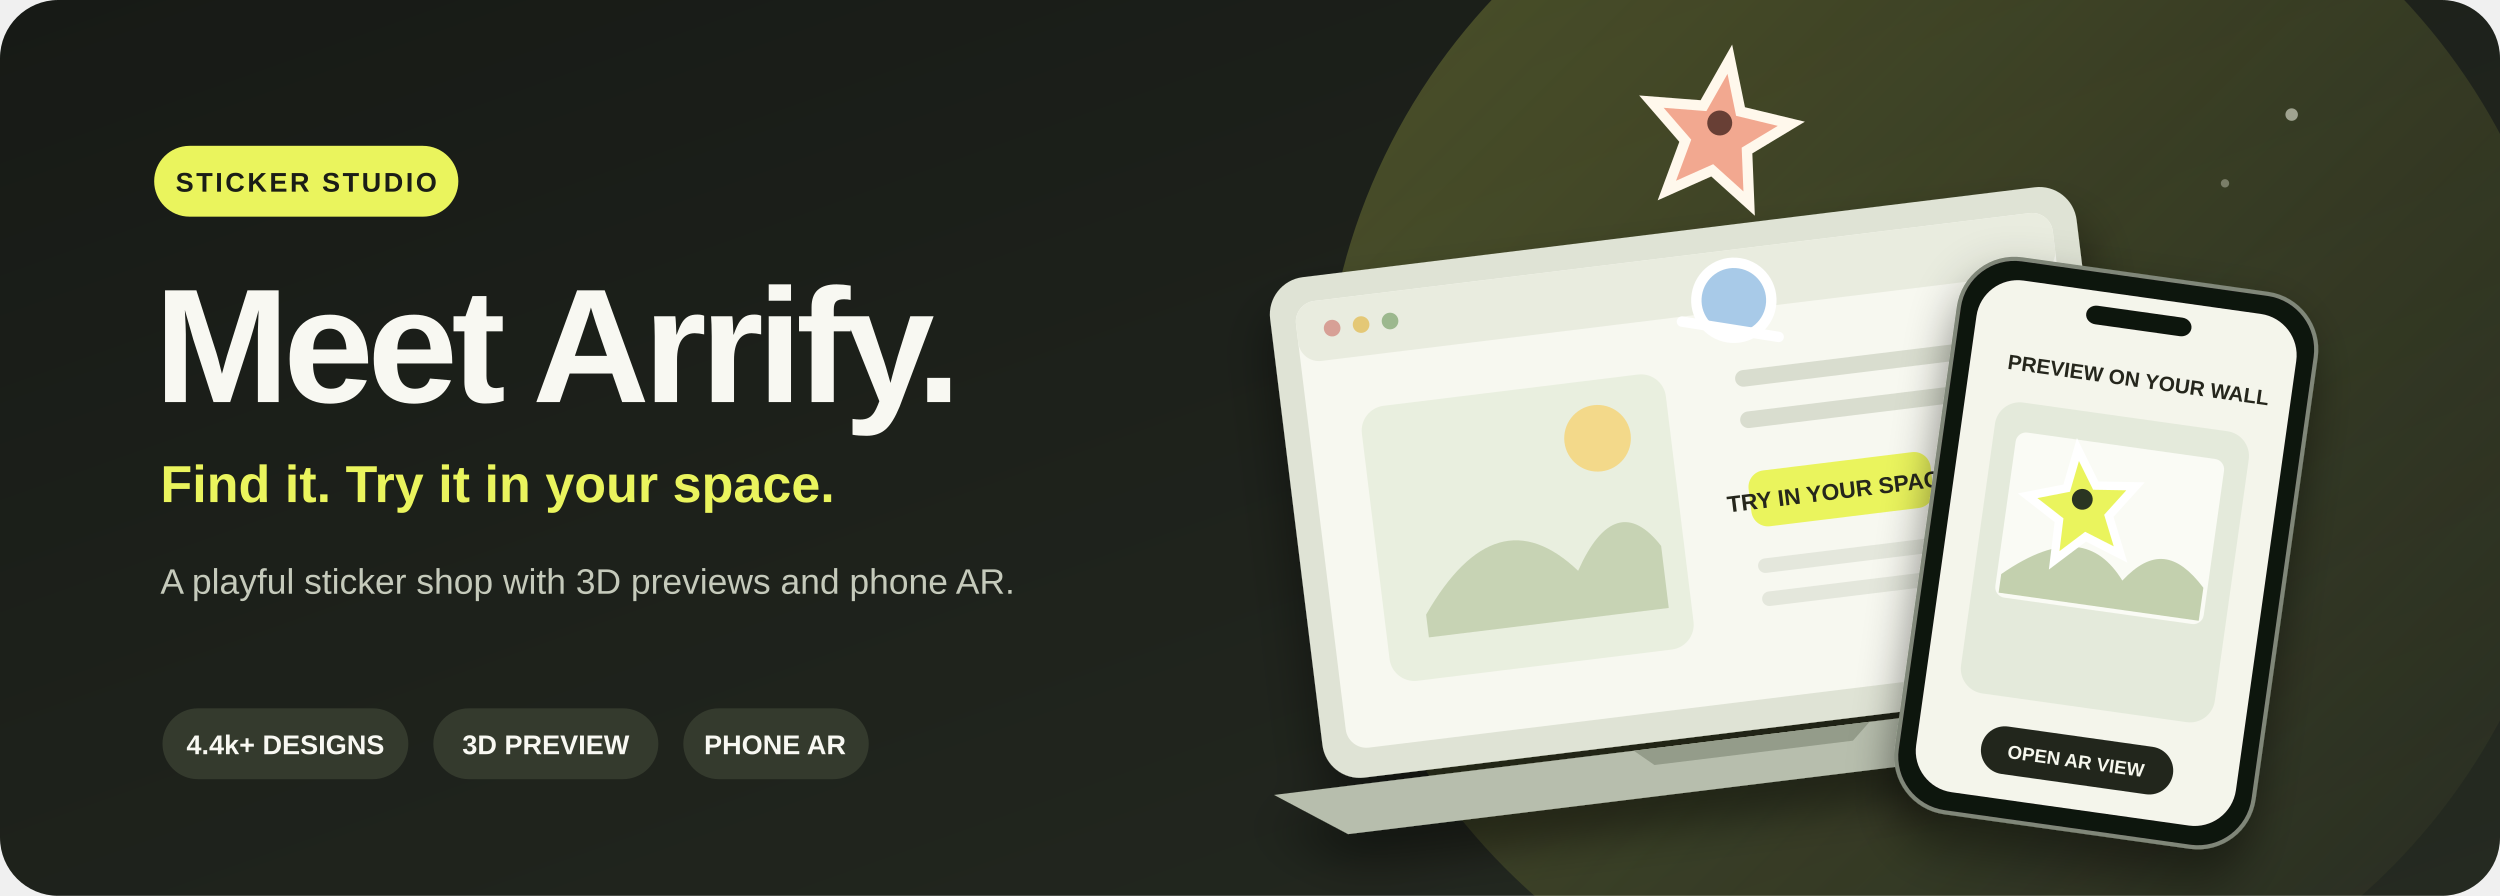
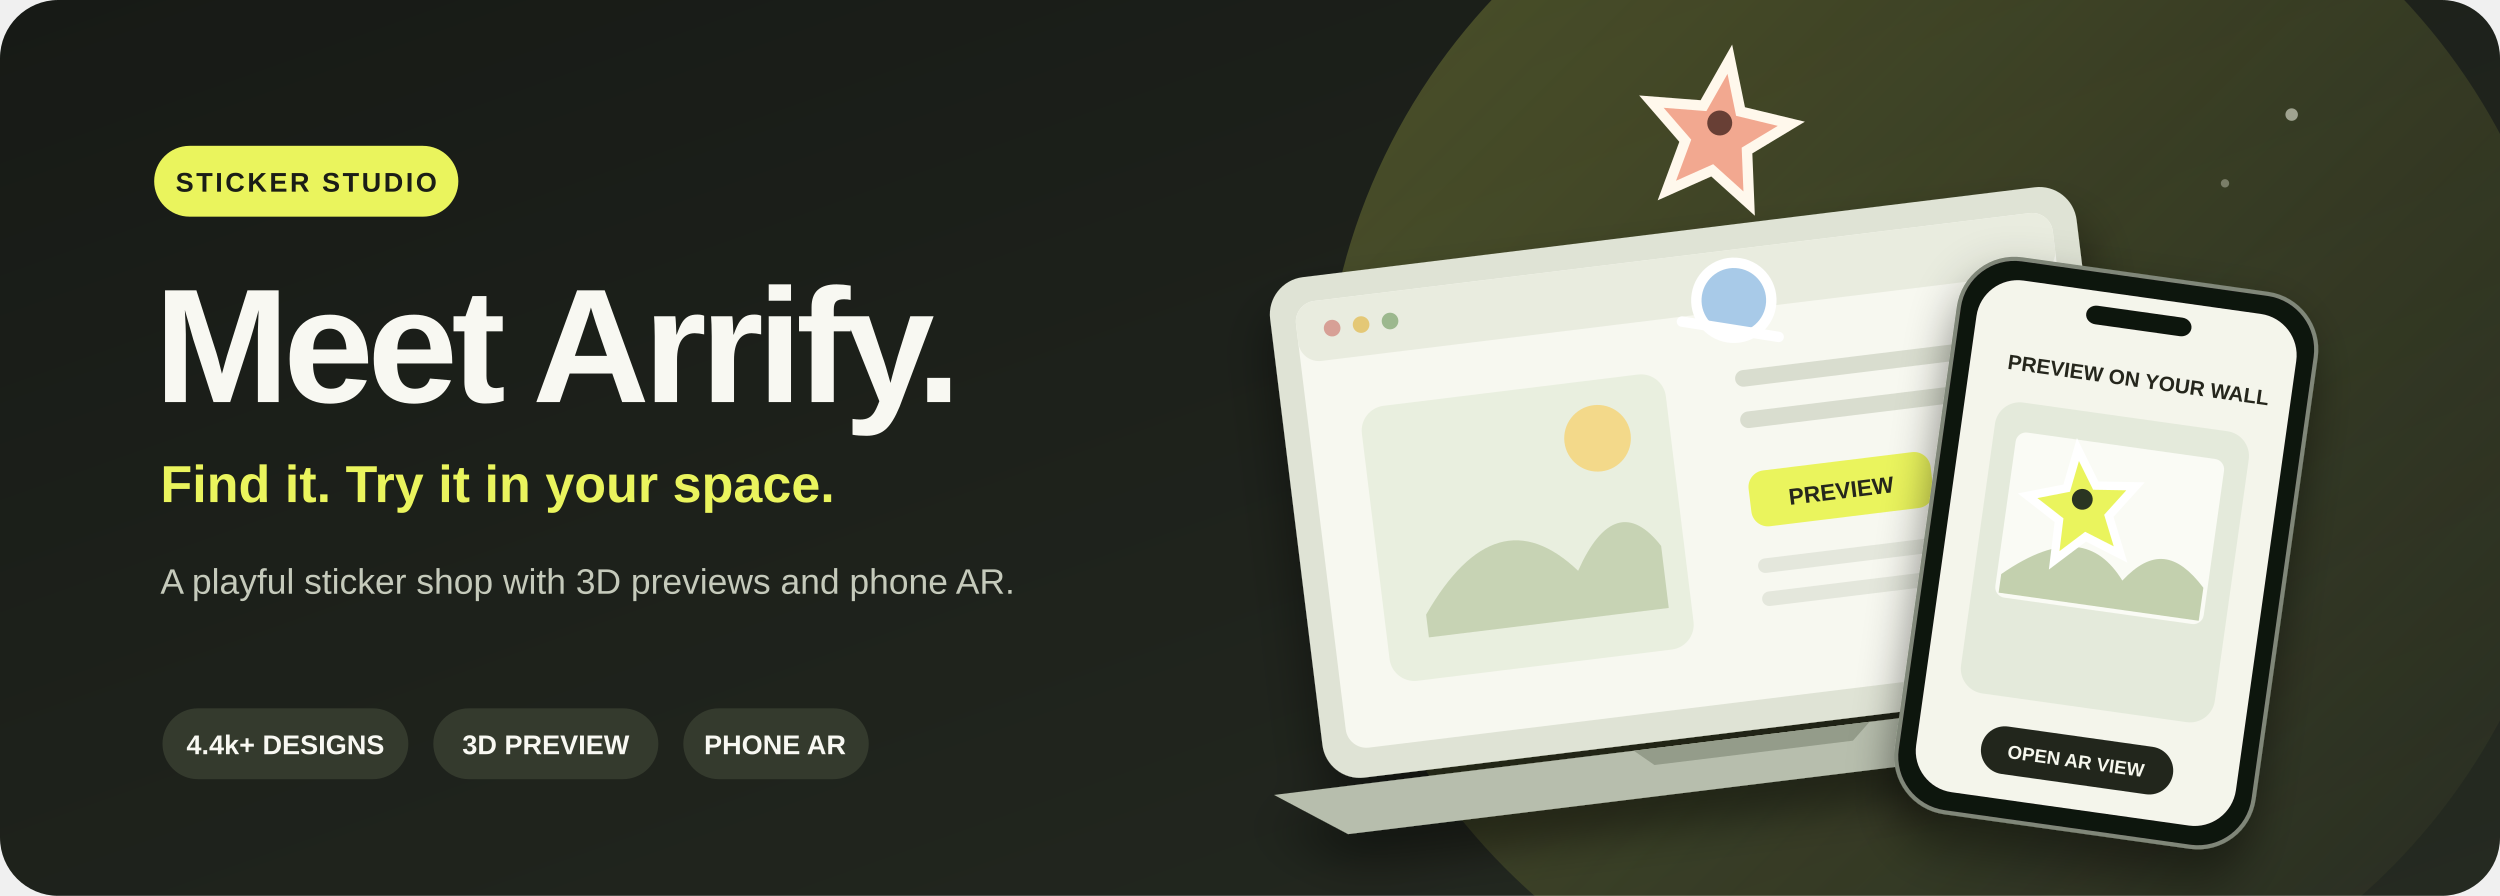
<svg xmlns="http://www.w3.org/2000/svg" width="1200" height="430" viewBox="0 0 1200 430" role="img" aria-labelledby="title description">
  <defs>
    <linearGradient id="bg" x1="0" y1="0" x2="1" y2="1">
      <stop stop-color="#171a16" />
      <stop offset="1" stop-color="#252a21" />
    </linearGradient>
    <linearGradient id="glow" x1="0" y1="0" x2="1" y2="1">
      <stop stop-color="#eaf45d" stop-opacity=".25" />
      <stop offset="1" stop-color="#eaf45d" stop-opacity="0" />
    </linearGradient>
    <filter id="shadow" x="-30%" y="-30%" width="160%" height="180%">
      <feDropShadow dx="0" dy="14" stdDeviation="12" flood-color="#080a08" flood-opacity=".45" />
    </filter>
  </defs>
  <rect width="1200" height="430" rx="28" fill="url(#bg)" />
  <circle cx="935" cy="205" r="300" fill="url(#glow)" />
  <circle cx="1100" cy="55" r="3" fill="#f6f7e9" opacity=".55" />
  <circle cx="1068" cy="88" r="2" fill="#f6f7e9" opacity=".35" />
  <g transform="translate(74 70)">
    <rect width="146" height="34" rx="17" fill="#eaf45d" />
    <text x="73" y="22" text-anchor="middle" fill="#1b1d16" font-family="Arial,sans-serif" font-size="13" font-weight="700" letter-spacing="1.2">STICKER STUDIO</text>
    <text x="0" y="123" fill="#f8f8f2" font-family="Arial,sans-serif" font-size="78" font-weight="800" letter-spacing="-3">Meet Arrify.</text>
    <text x="3" y="171" fill="#eaf45d" font-family="Arial,sans-serif" font-size="25" font-weight="600">Find it. Try it in your space.</text>
    <text x="3" y="215" fill="#c5cabb" font-family="Arial,sans-serif" font-size="17">A playful sticker shop with 3D previews and phone AR.</text>
    <g transform="translate(4 270)" font-family="Arial,sans-serif" font-size="13" font-weight="700">
      <rect width="118" height="34" rx="17" fill="#343a2d" />
      <text x="59" y="22" text-anchor="middle" fill="#f8f8f2">4.4k+ DESIGNS</text>
      <rect x="130" width="108" height="34" rx="17" fill="#343a2d" />
      <text x="184" y="22" text-anchor="middle" fill="#f8f8f2">3D PREVIEW</text>
      <rect x="250" width="89" height="34" rx="17" fill="#343a2d" />
      <text x="294" y="22" text-anchor="middle" fill="#f8f8f2">PHONE AR</text>
    </g>
  </g>
  <g filter="url(#shadow)" transform="translate(620 80) rotate(-7 200 145)">
    <rect x="0" y="30" width="390" height="242" rx="18" fill="#dfe3d5" />
    <rect x="12" y="42" width="366" height="216" rx="10" fill="#f7f8f0" />
    <rect x="12" y="42" width="366" height="29" rx="10" fill="#e9ecdf" />
    <circle cx="29" cy="56" r="4" fill="#d7a096" />
    <circle cx="43" cy="56" r="4" fill="#e4c876" />
    <circle cx="57" cy="56" r="4" fill="#9cb88e" />
    <rect x="37" y="96" width="147" height="133" rx="12" fill="#e9efdf" />
    <path d="M57 198c27-36 52-40 75-12 15-25 29-27 41-7v30H57z" fill="#c7d3b4" />
    <circle cx="149" cy="124" r="16" fill="#f3d98a" />
    <g transform="translate(218 100)">
      <rect width="128" height="8" rx="4" fill="#d9ddcf" />
      <rect y="20" width="112" height="8" rx="4" fill="#d9ddcf" />
      <rect y="49" width="88" height="27" rx="8" fill="#eaf45d" />
-       <text x="44" y="67" text-anchor="middle" fill="#25281d" font-family="Arial,sans-serif" font-size="11" font-weight="700">TRY IN YOUR SPACE</text>
+       <text x="44" y="67" text-anchor="middle" fill="#25281d" font-family="Arial,sans-serif" font-size="11" font-weight="700">PREVIEW</text>
      <rect y="91" width="110" height="7" rx="3.5" fill="#e4e7dc" />
      <rect y="107" width="99" height="7" rx="3.5" fill="#e4e7dc" />
    </g>
    <path d="M-26 275h442l-31 23H7z" fill="#b7bead" />
    <path d="M148 275h114l-9 8h-96z" fill="#949c8a" />
  </g>
  <g filter="url(#shadow)" transform="translate(925 132) rotate(8 90 130)">
    <rect width="173" height="268" rx="27" fill="#10120f" stroke="#808779" stroke-width="2" />
    <rect x="9" y="10" width="155" height="248" rx="20" fill="#f4f5eb" />
    <rect x="61" y="17" width="51" height="9" rx="5" fill="#11140f" />
    <text x="27" y="53" fill="#25281e" font-family="Arial,sans-serif" font-size="10" font-weight="700">PREVIEW ON YOUR WALL</text>
    <rect x="25" y="68" width="123" height="141" rx="12" fill="#e4eadb" />
    <rect x="36" y="82" width="101" height="80" rx="5" fill="#fafbf5" />
    <path d="M38 151c26-24 44-22 58-5 12-17 24-17 39-2v16H38z" fill="#c3d0ae" />
    <g transform="translate(72 112) rotate(-13)">
      <path d="M0-26 7-8 26-6 12 7 16 26 0 16-16 26-12 7-26-6-7-8z" fill="#eaf45d" stroke="#fff" stroke-width="4" />
      <circle cy="-2" r="5" fill="#2c3420" />
    </g>
    <rect x="40" y="223" width="93" height="23" rx="11.5" fill="#24281f" />
    <text x="86" y="238" text-anchor="middle" fill="#f6f7ed" font-family="Arial,sans-serif" font-size="9" font-weight="700">OPEN AR VIEW</text>
  </g>
  <g transform="translate(825 62) rotate(9)">
    <path d="M0-34 9-10 34-8 15 8 20 33 0 20-20 33-15 8-34-8-9-10z" fill="#f2a890" stroke="#fff8ec" stroke-width="5" />
    <circle cy="-3" r="6" fill="#683f35" />
    <circle cx="20" cy="80" r="18" fill="#a8cae8" stroke="#fff" stroke-width="5" />
    <path d="M-3 94h47" stroke="#fff" stroke-width="5" stroke-linecap="round" />
  </g>
</svg>
